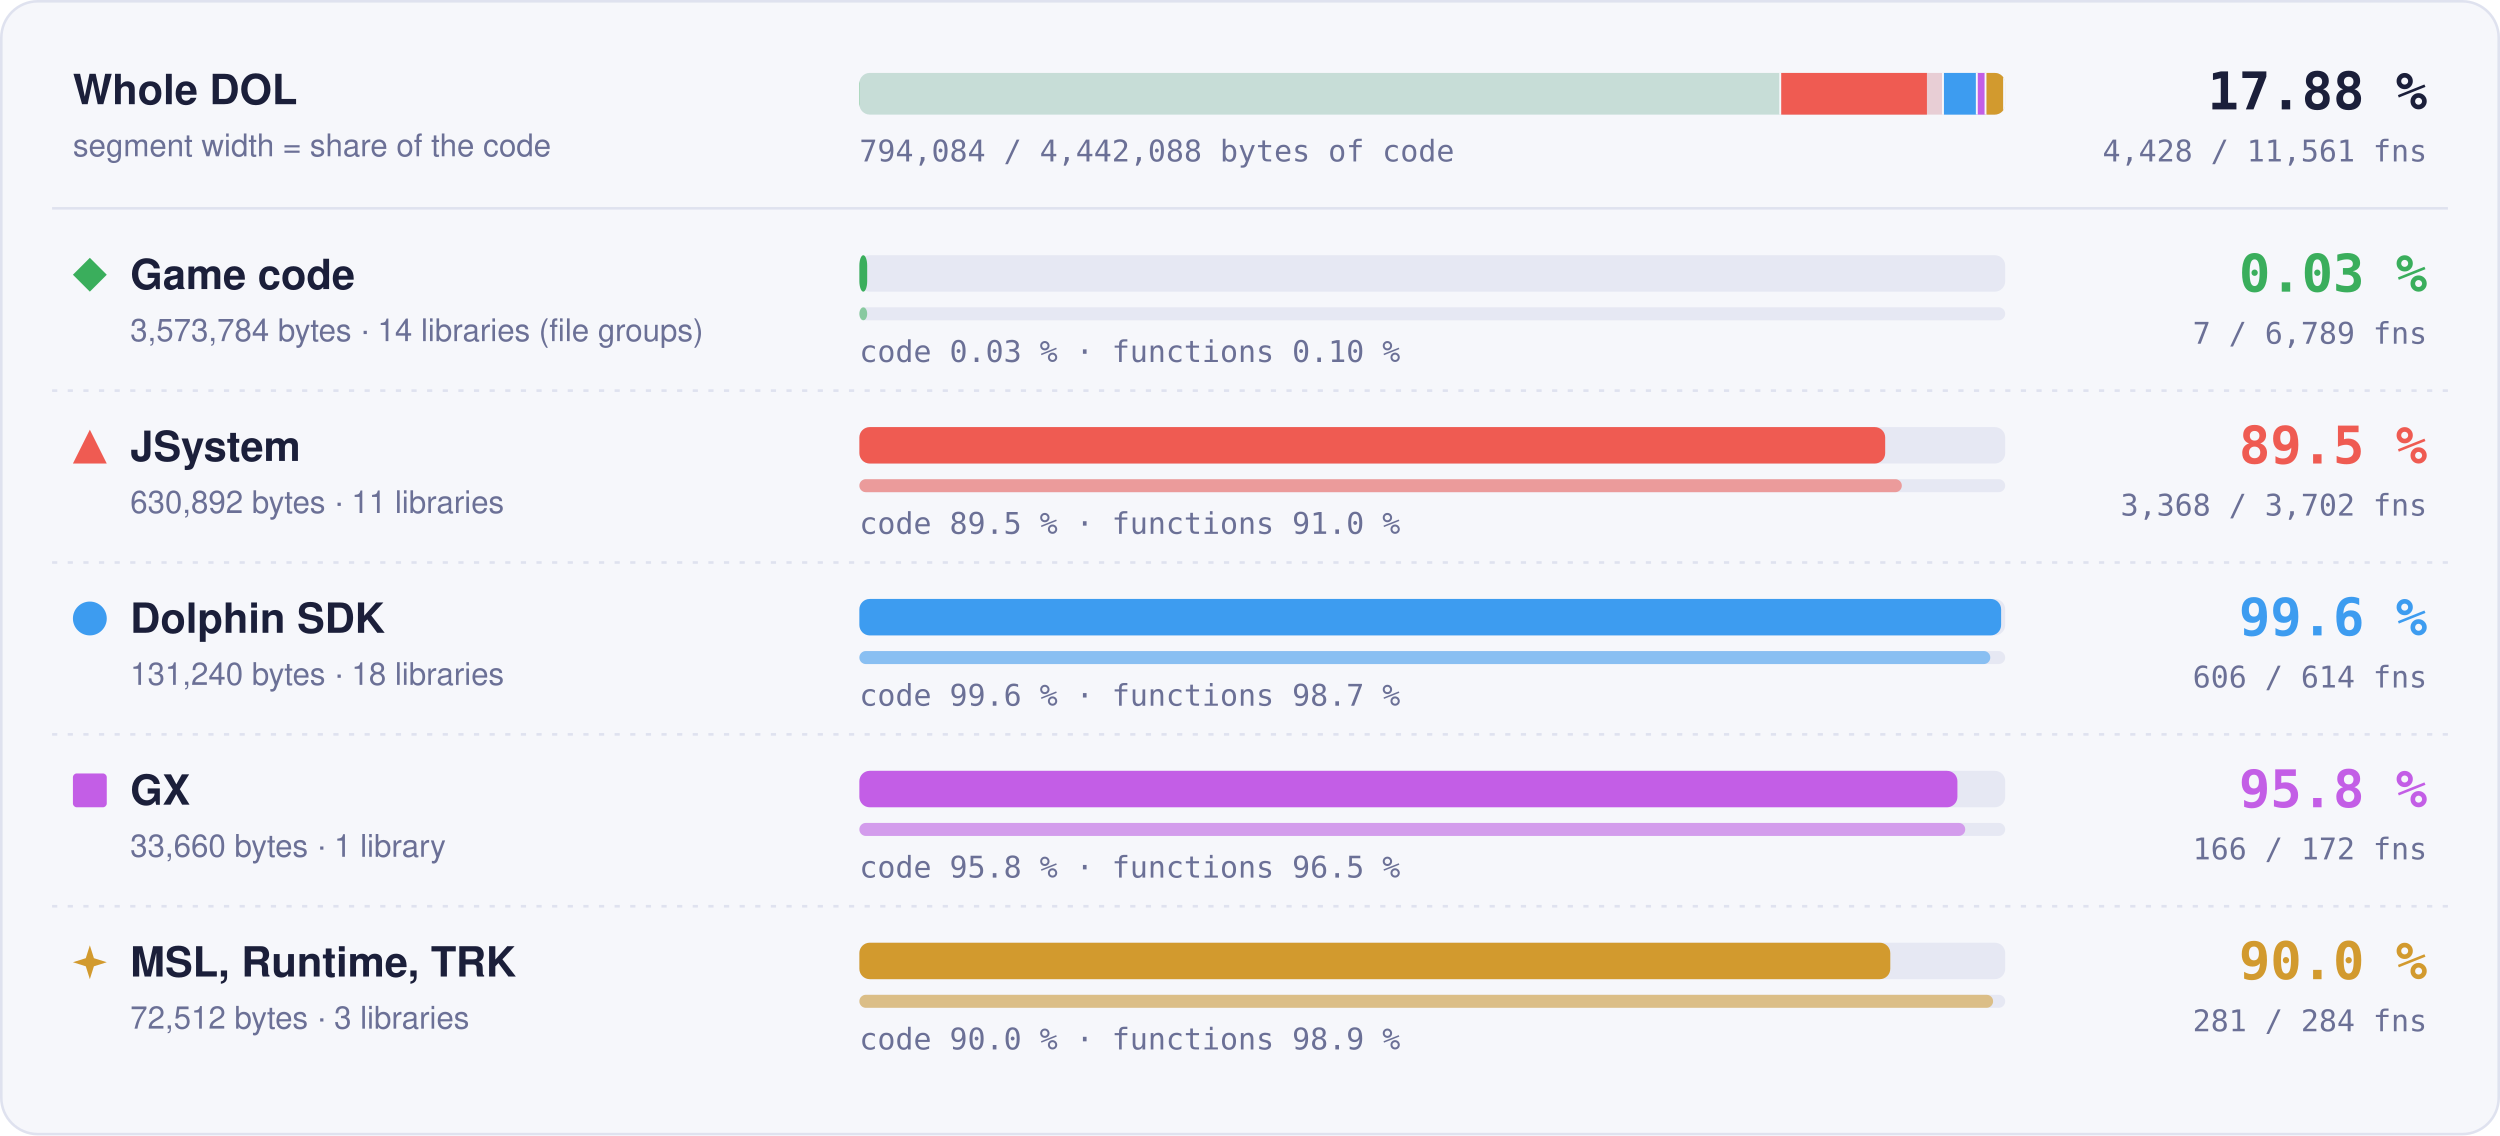
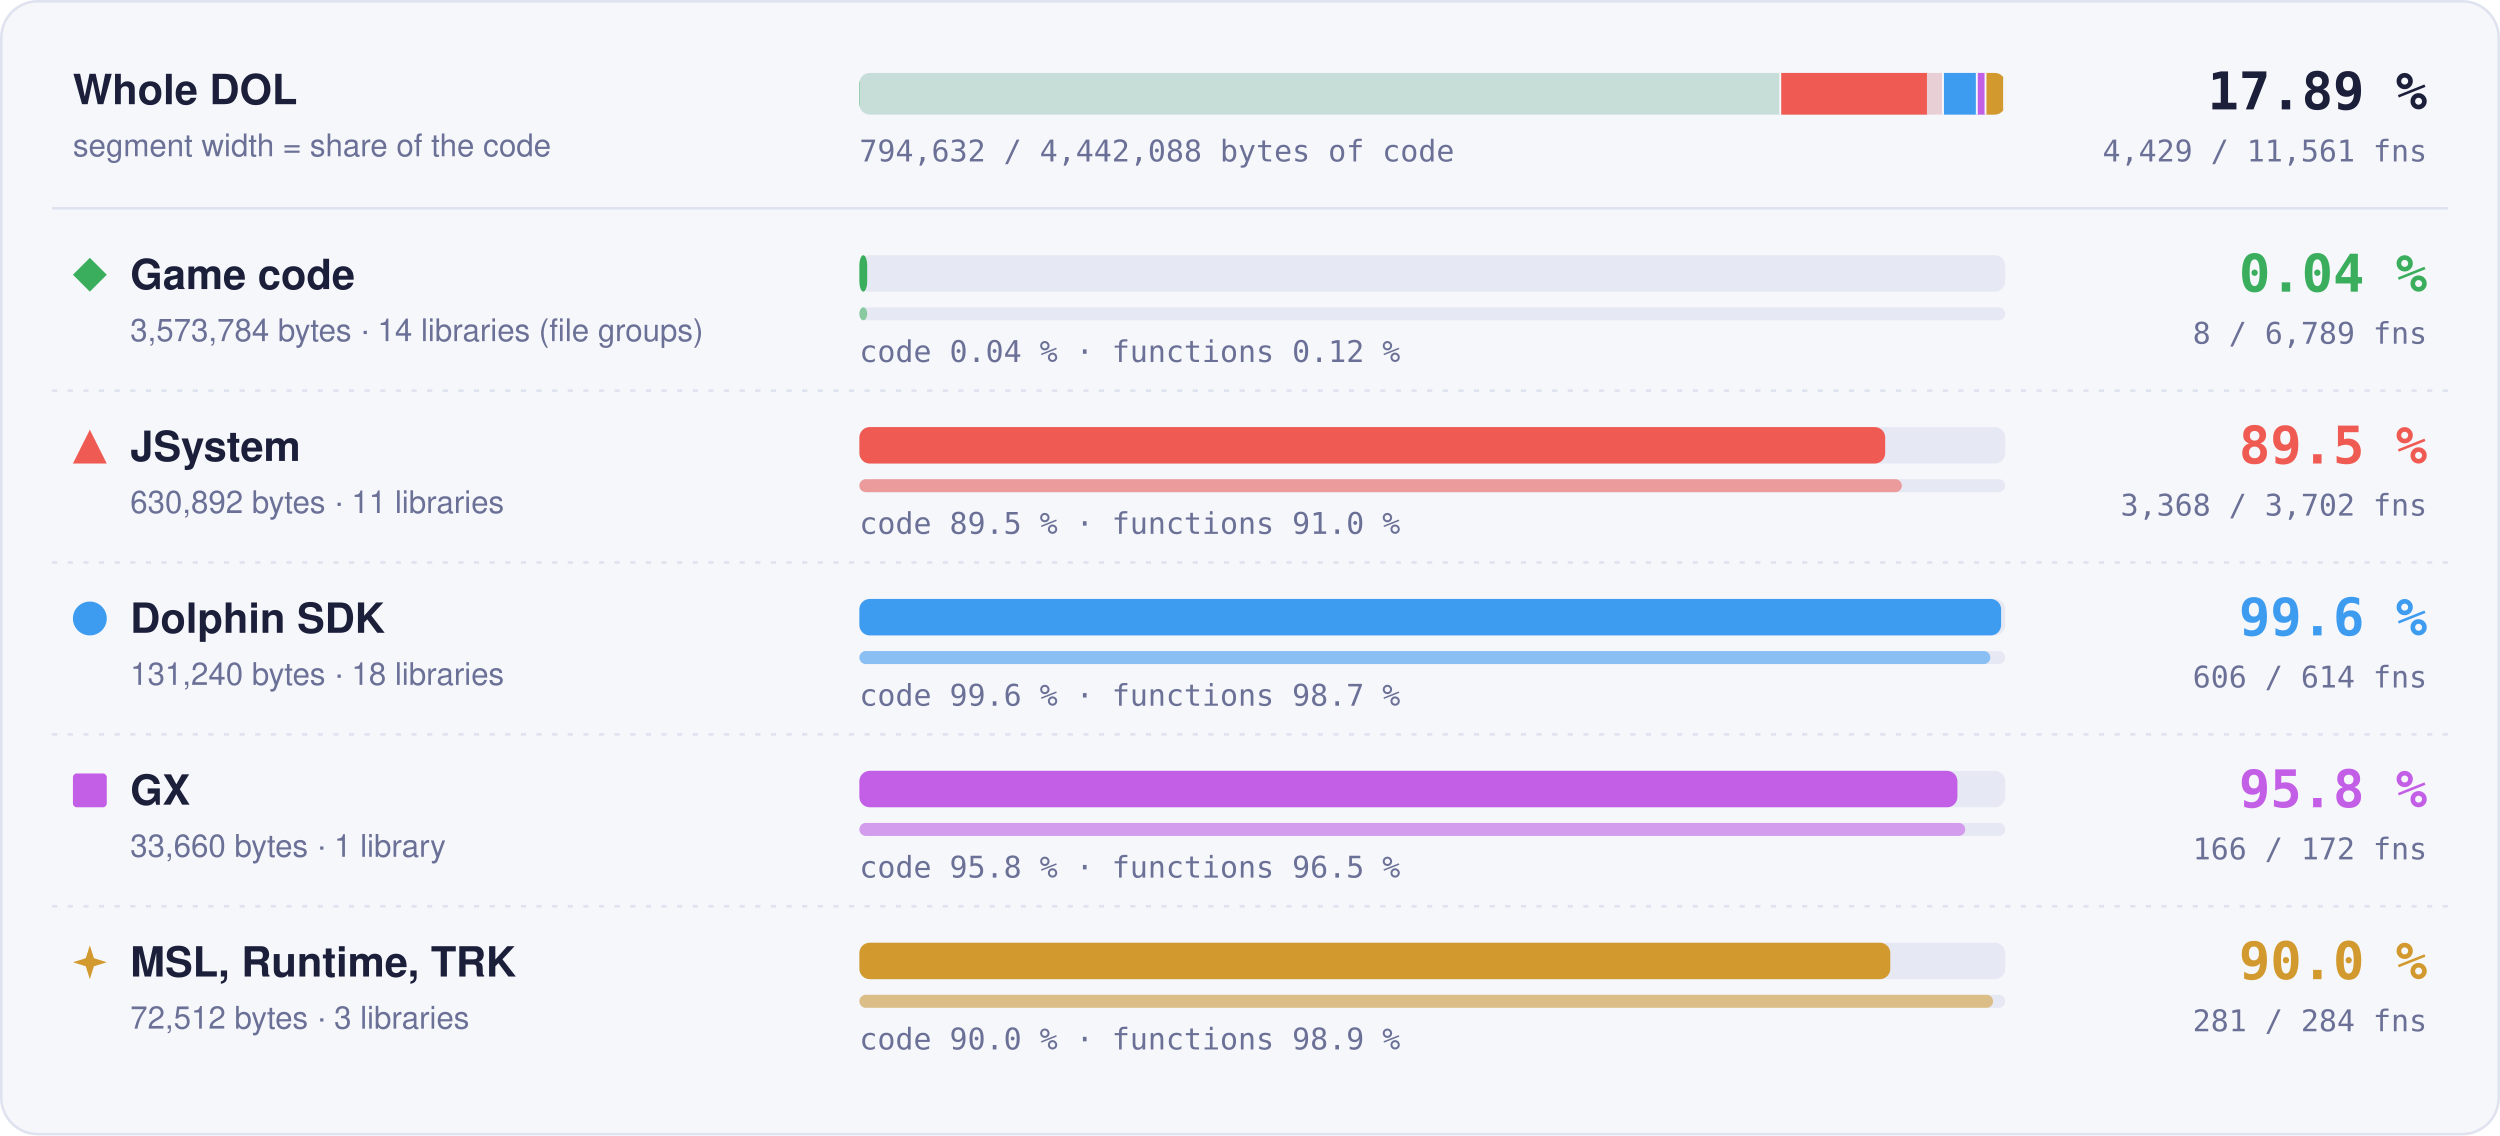
- <svg xmlns="http://www.w3.org/2000/svg" width="960" height="436" viewBox="0 0 960 436" role="img" aria-label="Matched code and functions per region: Game code 0.03 % of code, 7 of 6789 functions; JSystem 89.5 % of code, 3368 of 3702 functions; Dolphin SDK 99.6 % of code, 606 of 614 functions; GX 95.8 % of code, 166 of 172 functions; MSL, Runtime, TRK 90.0 % of code, 281 of 284 functions">
+ <svg xmlns="http://www.w3.org/2000/svg" width="960" height="436" viewBox="0 0 960 436" role="img" aria-label="Matched code and functions per region: Game code 0.04 % of code, 8 of 6789 functions; JSystem 89.5 % of code, 3368 of 3702 functions; Dolphin SDK 99.6 % of code, 606 of 614 functions; GX 95.8 % of code, 166 of 172 functions; MSL, Runtime, TRK 90.0 % of code, 281 of 284 functions">
  <style>text { font-family: -apple-system, BlinkMacSystemFont, 'Segoe UI', Helvetica, Arial, sans-serif; } .mono { font-family: ui-monospace, SFMono-Regular, 'SF Mono', Menlo, Consolas, monospace; } .grow { transform-box: fill-box; transform-origin: 0 50%; animation: grow 1.4s cubic-bezier(.2,.8,.2,1) both; } @keyframes grow { from { transform: scaleX(0); } } @media (prefers-reduced-motion: reduce) { * { animation: none !important; } }</style>
  <rect x="0.5" y="0.5" width="959" height="435" rx="14" fill="#f6f7fb" stroke="#dfe2ef" />
  <text x="28" y="40" font-size="16" font-weight="700" fill="#1b1f3a">Whole DOL</text>
  <text x="28" y="60" font-size="12" fill="#6b7096">segment width = share of the code</text>
  <rect x="330" y="28" width="440" height="16" rx="4" fill="#e6e8f3" />
  <clipPath id="wb">
    <rect x="330" y="28" width="440" height="16" rx="4" />
  </clipPath>
  <g clip-path="url(#wb)">
    <rect x="330.00" y="28" width="353.99" height="16" fill="#3aae5c" fill-opacity="0.18" />
-     <rect class="grow" x="330.00" y="28" width="0.10" height="16" fill="#3aae5c" />
+     <rect class="grow" x="330.00" y="28" width="0.15" height="16" fill="#3aae5c" />
    <rect x="683.24" y="28" width="1.5" height="16" fill="#f6f7fb" />
    <rect x="683.99" y="28" width="62.49" height="16" fill="#ef5b52" fill-opacity="0.18" />
    <rect class="grow" x="683.99" y="28" width="55.95" height="16" fill="#ef5b52" />
    <rect x="745.73" y="28" width="1.5" height="16" fill="#f6f7fb" />
    <rect x="746.48" y="28" width="13.00" height="16" fill="#3d9cf0" fill-opacity="0.18" />
    <rect class="grow" x="746.48" y="28" width="12.95" height="16" fill="#3d9cf0" />
    <rect x="758.73" y="28" width="1.5" height="16" fill="#f6f7fb" />
    <rect x="759.48" y="28" width="3.33" height="16" fill="#c35ee6" fill-opacity="0.18" />
    <rect class="grow" x="759.48" y="28" width="3.20" height="16" fill="#c35ee6" />
    <rect x="762.07" y="28" width="1.5" height="16" fill="#f6f7fb" />
    <rect x="762.82" y="28" width="7.18" height="16" fill="#d29a2e" fill-opacity="0.18" />
    <rect class="grow" x="762.82" y="28" width="6.46" height="16" fill="#d29a2e" />
    <rect x="769.25" y="28" width="1.5" height="16" fill="#f6f7fb" />
  </g>
-   <text x="932" y="42" text-anchor="end" class="mono" font-size="20" font-weight="700" fill="#1b1f3a">17.88 %</text>
-   <text x="932" y="62" text-anchor="end" class="mono" font-size="11.5" fill="#6b7096">4,428 / 11,561 fns</text>
-   <text x="330" y="62" class="mono" font-size="11.5" fill="#6b7096">794,084 / 4,442,088 bytes of code</text>
+   <text x="932" y="42" text-anchor="end" class="mono" font-size="20" font-weight="700" fill="#1b1f3a">17.89 %</text>
+   <text x="932" y="62" text-anchor="end" class="mono" font-size="11.5" fill="#6b7096">4,429 / 11,561 fns</text>
+   <text x="330" y="62" class="mono" font-size="11.5" fill="#6b7096">794,632 / 4,442,088 bytes of code</text>
  <line x1="20" x2="940" y1="80" y2="80" stroke="#dfe2ef" />
  <g fill="#3aae5c">
    <path d="M34.5 99L41 105.5L34.5 112L28 105.5Z" />
  </g>
  <text x="50" y="111" font-size="16" font-weight="700" fill="#1b1f3a">Game code</text>
  <text x="50" y="131" font-size="12" fill="#6b7096">3,573,784 bytes · 14 libraries (file groups)</text>
  <rect x="330" y="98" width="440" height="14" rx="4" fill="#e6e8f3" />
  <rect class="grow" style="animation-delay:0.0s" x="330" y="98" width="3.00" height="14" rx="4" fill="#3aae5c" />
  <rect x="330" y="118" width="440" height="5" rx="2.5" fill="#e6e8f3" />
  <rect class="grow" style="animation-delay:0.2s" x="330" y="118" width="3.00" height="5" rx="2.5" fill="#3aae5c" fill-opacity="0.55" />
-   <text x="330" y="139" class="mono" font-size="11.5" fill="#6b7096">code 0.03 % · functions 0.10 %</text>
-   <text x="932" y="112" text-anchor="end" class="mono" font-size="20" font-weight="700" fill="#3aae5c">0.03 %</text>
-   <text x="932" y="132" text-anchor="end" class="mono" font-size="11.5" fill="#6b7096">7 / 6,789 fns</text>
+   <text x="330" y="139" class="mono" font-size="11.5" fill="#6b7096">code 0.04 % · functions 0.12 %</text>
+   <text x="932" y="112" text-anchor="end" class="mono" font-size="20" font-weight="700" fill="#3aae5c">0.04 %</text>
+   <text x="932" y="132" text-anchor="end" class="mono" font-size="11.5" fill="#6b7096">8 / 6,789 fns</text>
  <line x1="20" x2="940" y1="150" y2="150" stroke="#dfe2ef" stroke-dasharray="2 4" />
  <g fill="#ef5b52">
    <path d="M34.5 165L41 178L28 178Z" />
  </g>
  <text x="50" y="177" font-size="16" font-weight="700" fill="#1b1f3a">JSystem</text>
  <text x="50" y="197" font-size="12" fill="#6b7096">630,892 bytes · 11 libraries</text>
  <rect x="330" y="164" width="440" height="14" rx="4" fill="#e6e8f3" />
  <rect class="grow" style="animation-delay:0.1s" x="330" y="164" width="393.91" height="14" rx="4" fill="#ef5b52" />
  <rect x="330" y="184" width="440" height="5" rx="2.5" fill="#e6e8f3" />
  <rect class="grow" style="animation-delay:0.3s" x="330" y="184" width="400.30" height="5" rx="2.5" fill="#ef5b52" fill-opacity="0.55" />
  <text x="330" y="205" class="mono" font-size="11.5" fill="#6b7096">code 89.5 % · functions 91.0 %</text>
  <text x="932" y="178" text-anchor="end" class="mono" font-size="20" font-weight="700" fill="#ef5b52">89.5 %</text>
  <text x="932" y="198" text-anchor="end" class="mono" font-size="11.5" fill="#6b7096">3,368 / 3,702 fns</text>
  <line x1="20" x2="940" y1="216" y2="216" stroke="#dfe2ef" stroke-dasharray="2 4" />
  <g fill="#3d9cf0">
    <circle cx="34.5" cy="237.5" r="6.5" />
  </g>
  <text x="50" y="243" font-size="16" font-weight="700" fill="#1b1f3a">Dolphin SDK</text>
  <text x="50" y="263" font-size="12" fill="#6b7096">131,240 bytes · 18 libraries</text>
  <rect x="330" y="230" width="440" height="14" rx="4" fill="#e6e8f3" />
  <rect class="grow" style="animation-delay:0.2s" x="330" y="230" width="438.43" height="14" rx="4" fill="#3d9cf0" />
  <rect x="330" y="250" width="440" height="5" rx="2.5" fill="#e6e8f3" />
  <rect class="grow" style="animation-delay:0.4s" x="330" y="250" width="434.27" height="5" rx="2.5" fill="#3d9cf0" fill-opacity="0.55" />
  <text x="330" y="271" class="mono" font-size="11.5" fill="#6b7096">code 99.6 % · functions 98.7 %</text>
  <text x="932" y="244" text-anchor="end" class="mono" font-size="20" font-weight="700" fill="#3d9cf0">99.6 %</text>
  <text x="932" y="264" text-anchor="end" class="mono" font-size="11.5" fill="#6b7096">606 / 614 fns</text>
  <line x1="20" x2="940" y1="282" y2="282" stroke="#dfe2ef" stroke-dasharray="2 4" />
  <g fill="#c35ee6">
    <rect x="28" y="297" width="13" height="13" rx="1.5" />
  </g>
  <text x="50" y="309" font-size="16" font-weight="700" fill="#1b1f3a">GX</text>
  <text x="50" y="329" font-size="12" fill="#6b7096">33,660 bytes · 1 library</text>
  <rect x="330" y="296" width="440" height="14" rx="4" fill="#e6e8f3" />
  <rect class="grow" style="animation-delay:0.3s" x="330" y="296" width="421.65" height="14" rx="4" fill="#c35ee6" />
  <rect x="330" y="316" width="440" height="5" rx="2.5" fill="#e6e8f3" />
  <rect class="grow" style="animation-delay:0.5s" x="330" y="316" width="424.65" height="5" rx="2.5" fill="#c35ee6" fill-opacity="0.55" />
  <text x="330" y="337" class="mono" font-size="11.5" fill="#6b7096">code 95.8 % · functions 96.5 %</text>
  <text x="932" y="310" text-anchor="end" class="mono" font-size="20" font-weight="700" fill="#c35ee6">95.8 %</text>
  <text x="932" y="330" text-anchor="end" class="mono" font-size="11.5" fill="#6b7096">166 / 172 fns</text>
  <line x1="20" x2="940" y1="348" y2="348" stroke="#dfe2ef" stroke-dasharray="2 4" />
  <g fill="#d29a2e">
    <path d="M34.5 363L36.06 367.94L41 369.5L36.06 371.06L34.5 376L32.94 371.06L28 369.5L32.94 367.94Z" />
  </g>
  <text x="50" y="375" font-size="16" font-weight="700" fill="#1b1f3a">MSL, Runtime, TRK</text>
  <text x="50" y="395" font-size="12" fill="#6b7096">72,512 bytes · 3 libraries</text>
  <rect x="330" y="362" width="440" height="14" rx="4" fill="#e6e8f3" />
  <rect class="grow" style="animation-delay:0.4s" x="330" y="362" width="395.87" height="14" rx="4" fill="#d29a2e" />
  <rect x="330" y="382" width="440" height="5" rx="2.5" fill="#e6e8f3" />
  <rect class="grow" style="animation-delay:0.6s" x="330" y="382" width="435.35" height="5" rx="2.5" fill="#d29a2e" fill-opacity="0.55" />
  <text x="330" y="403" class="mono" font-size="11.5" fill="#6b7096">code 90.0 % · functions 98.9 %</text>
  <text x="932" y="376" text-anchor="end" class="mono" font-size="20" font-weight="700" fill="#d29a2e">90.0 %</text>
  <text x="932" y="396" text-anchor="end" class="mono" font-size="11.5" fill="#6b7096">281 / 284 fns</text>
</svg>
